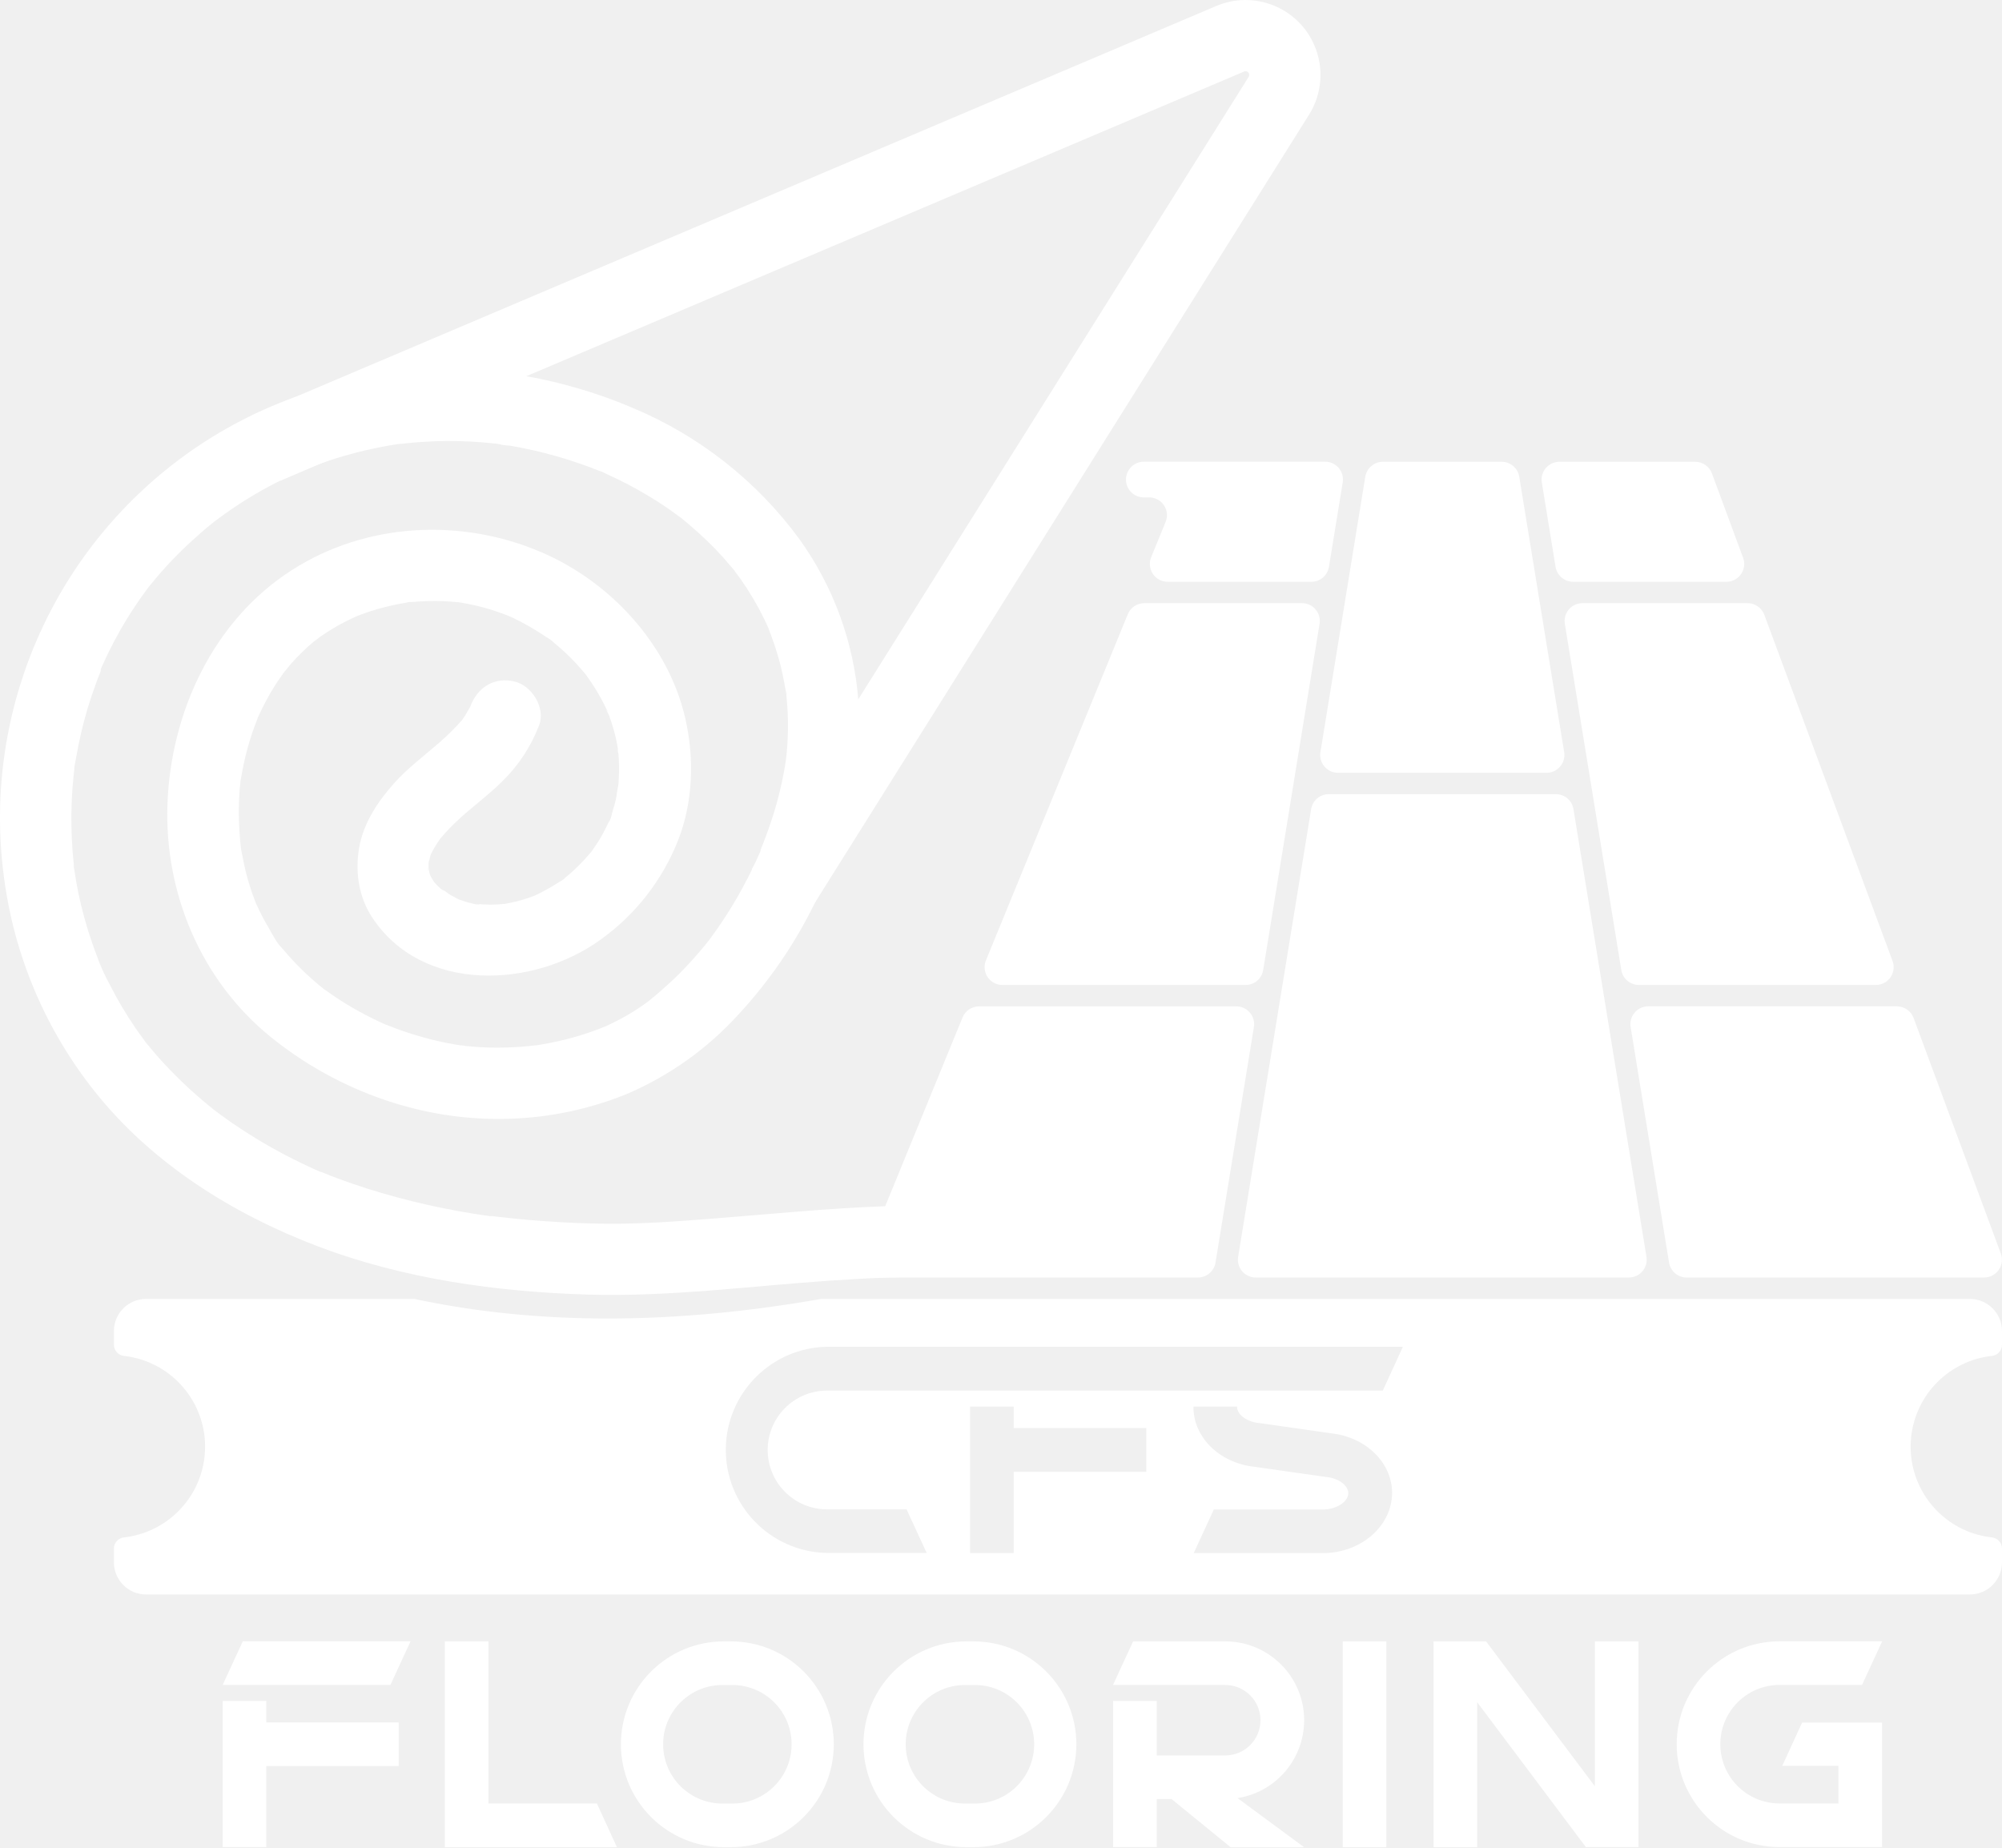
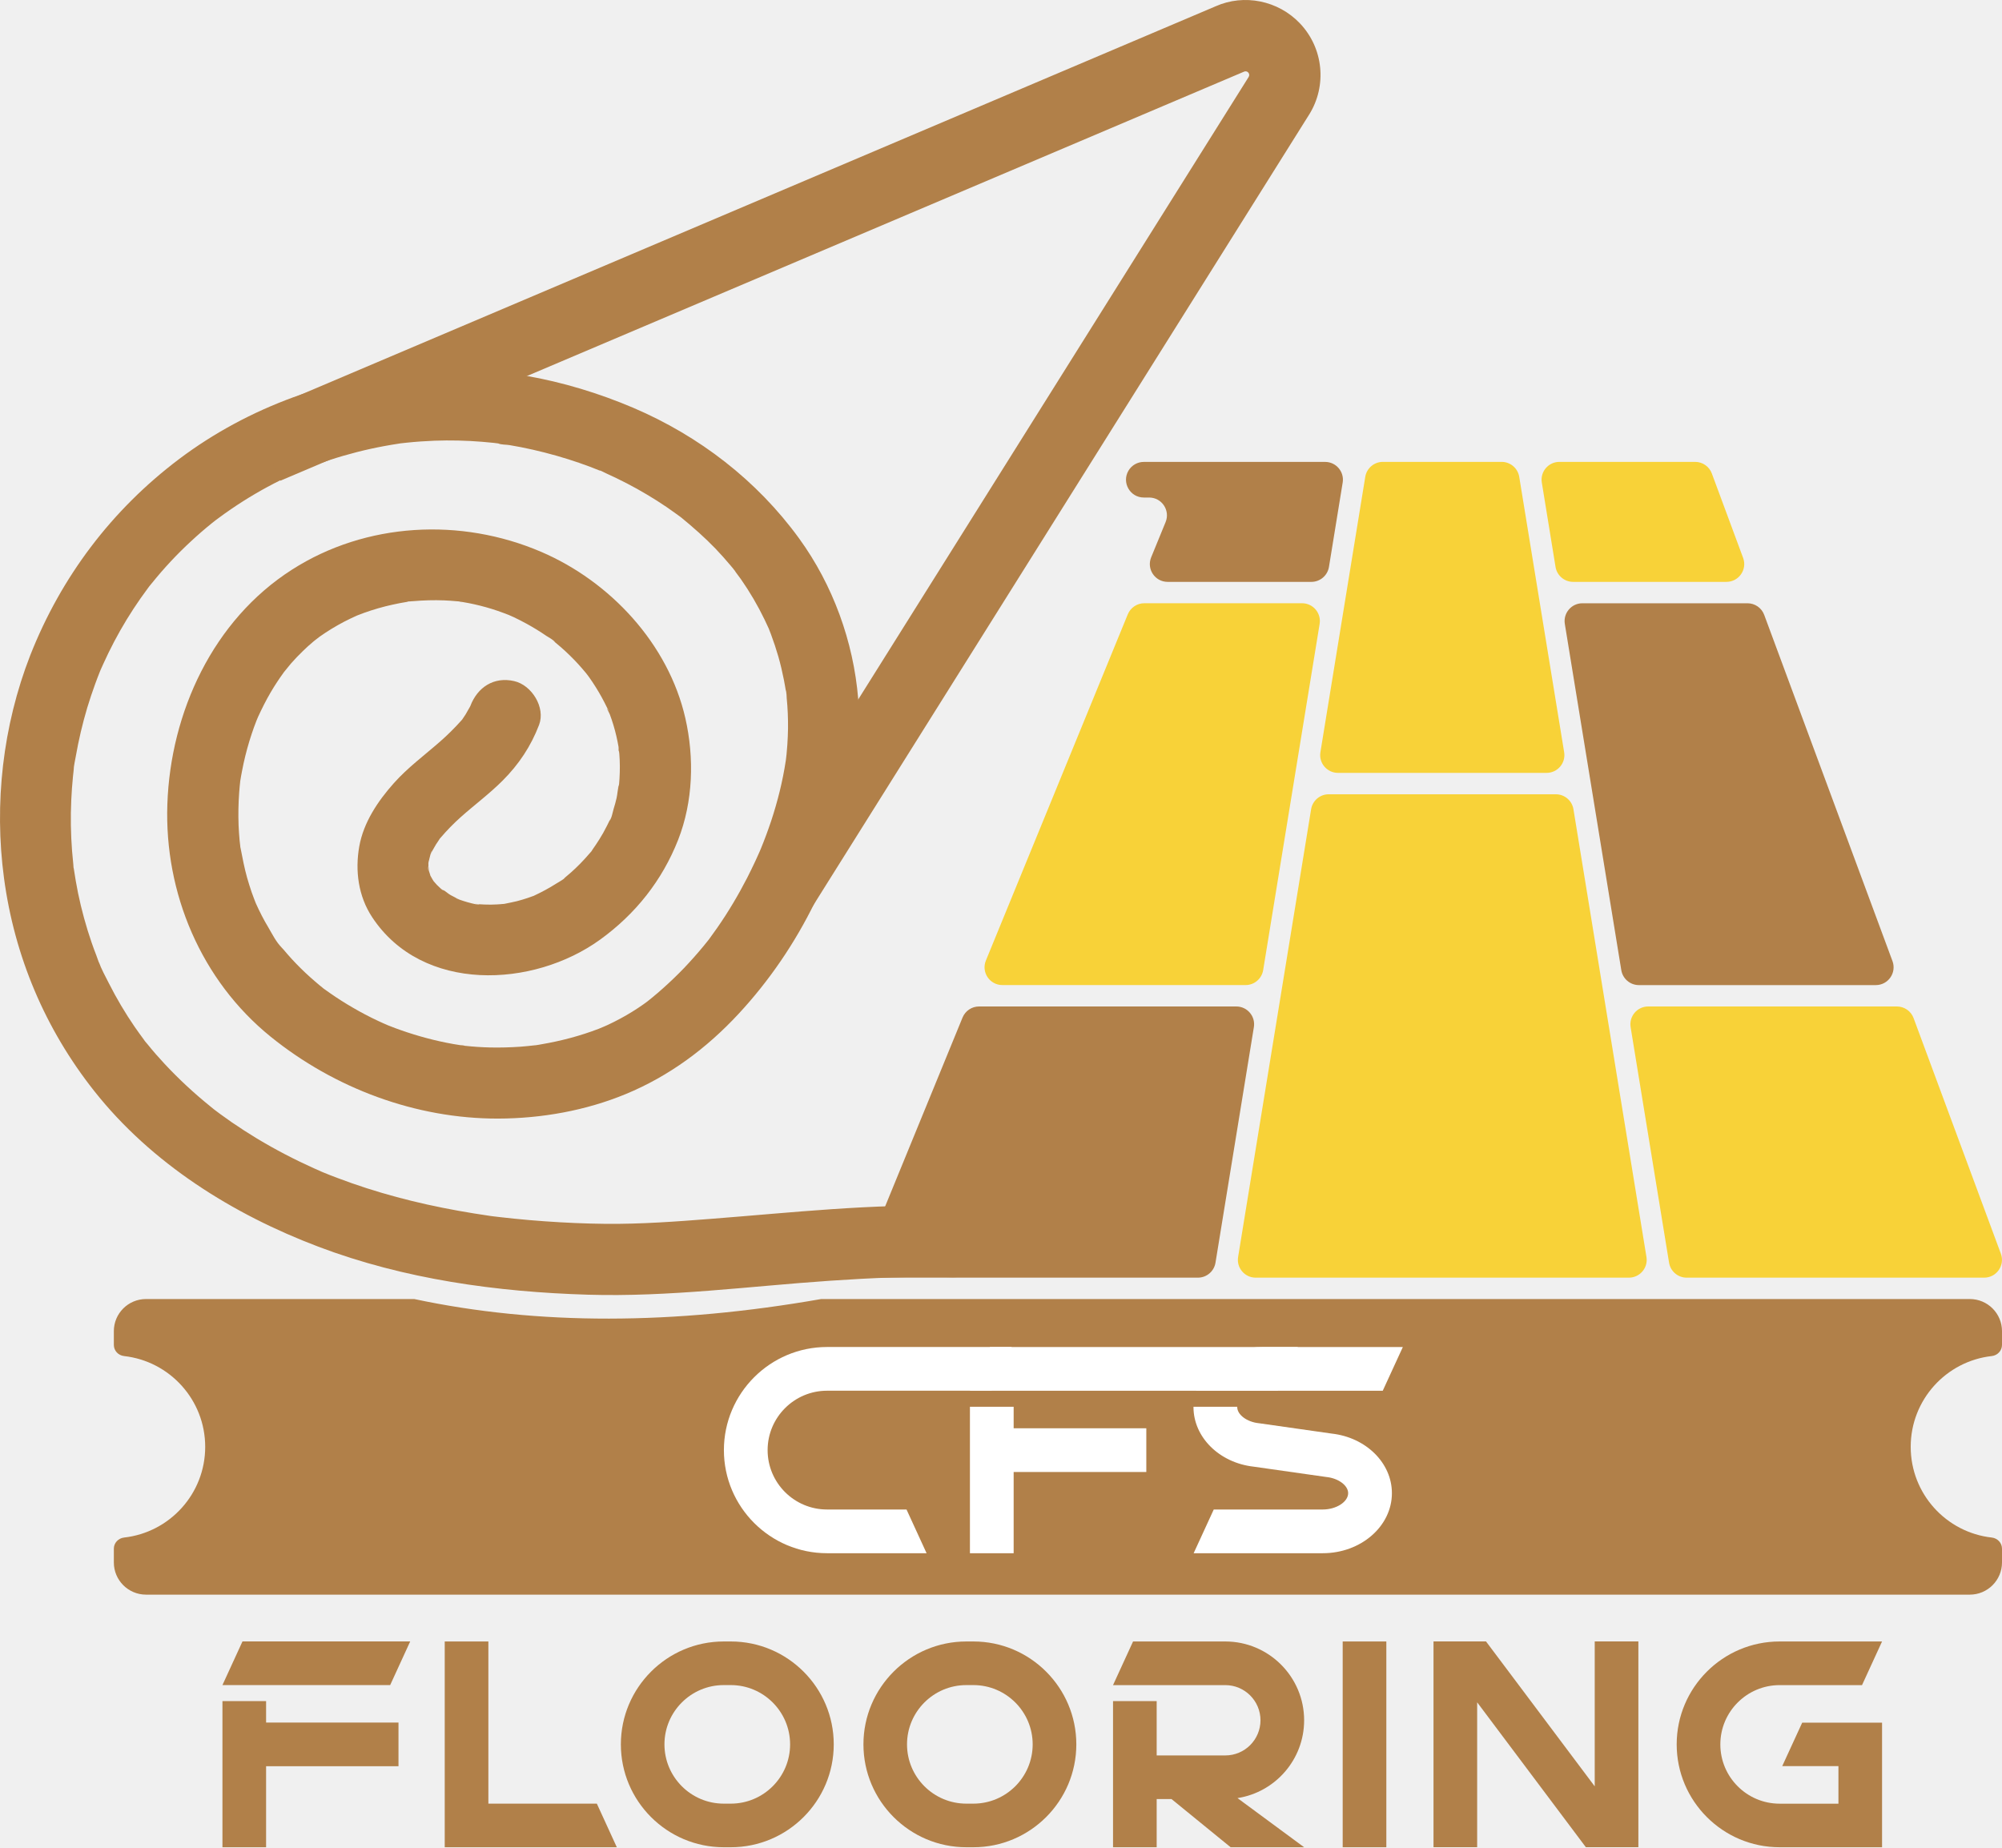
- <svg xmlns="http://www.w3.org/2000/svg" id="Capa_2" data-name="Capa 2" viewBox="0 0 596.72 550.67">
+ <svg xmlns="http://www.w3.org/2000/svg" id="Capa_2" data-name="Capa 2" viewBox="0 0 596.7 550.65">
  <defs>
    <style>
      .cls-1 {
+         fill: #b18049;
+       }
+ 
+       .cls-1, .cls-2, .cls-3 {
+         stroke-width: 0px;
+       }
+ 
+       .cls-2 {
+         fill: #f8d238;
+       }
+ 
+       .cls-3 {
        fill: #fff;
-         stroke-width: 0px;
      }
    </style>
  </defs>
  <g id="Capa_1-2" data-name="Capa 1">
-     <path class="cls-1" d="M30.06,199.82c.01-.05.03-.1.05-.15h0c-.02.06-.03.11-.05.15Z" />
-     <path class="cls-1" d="M132.37,265.53c-.3-.19-.61-.36-.94-.5.71.27.94.43.94.5Z" />
-     <path class="cls-1" d="M284.05,359.48c-6.74-.2-13.47-.14-20.21.1-17.29.61-34.56,2.38-51.79,3.72-10.45.82-20.94,1.59-31.41,1.5-6.08-.06-12.16-.33-18.22-.76-3.05-.21-6.12-.48-9.17-.78-1.38-.14-2.75-.29-4.13-.45l-2.3-.28h-.66c-.06,0-.11,0-.17,0-12.46-1.72-24.76-4.48-36.76-8.27-2.92-.94-5.81-1.94-8.66-3-1.44-.53-2.86-1.1-4.28-1.68l-.39-.16s-.08-.02-.11-.05h-.06s-.03,0-.05,0h-.09l-1.8-.79c-5.89-2.65-11.62-5.65-17.15-9-2.53-1.53-5.02-3.14-7.47-4.82-1.15-.8-2.3-1.62-3.45-2.47-.54-.39-1.08-.78-1.61-1.2h0l-.08-.06c-.06,0-.14-.09-.2-.15l-.09-.08c-.39-.31-.95-.75-1-.81-4.79-3.87-9.3-8.08-13.51-12.58-1.76-1.87-3.45-3.82-5.07-5.82-.22-.29-.47-.57-.72-.86h0l-.06-.08h0c-.06-.11-.19-.27-.35-.5-.89-1.23-1.8-2.45-2.66-3.7-2.84-4.16-5.41-8.5-7.68-13-1.16-2.11-2.18-4.28-3.07-6.52.14.44.23.68.24.76-.09-.23-.77-2.15-.93-2.62-.5-1.27-.97-2.55-1.41-3.84-1.7-4.88-3.09-9.87-4.15-14.93-.5-2.42-.89-4.85-1.27-7.3-.02-.14-.05-.27-.09-.4v-.81c-.15-1.36-.27-2.71-.38-4.07-.38-5.05-.46-10.11-.24-15.17.11-2.36.27-4.71.52-7,.07-.74.16-1.46.24-2.21,0-.28.05-.47.05-.59,0,.2-.08.54-.11.8.09-1.32.43-2.71.65-4,.85-4.9,1.99-9.74,3.41-14.51.73-2.39,1.53-4.75,2.38-7.09.42-1.18.87-2.34,1.33-3.49l.13-.35h0s0-.06,0-.09l.05-.09v-.09s0-.05,0-.08v-.15s.01-.06,0-.09c0-.03,0-.06,0-.09l.55-1.21c2.06-4.59,4.4-9.05,7-13.35,1.32-2.16,2.71-4.29,4.16-6.36.74-1,1.5-2.07,2.24-3.1l.1-.14c.08-.12.17-.22.25-.33.27-.35.56-.68.83-1,3.66-4.51,7.66-8.73,11.95-12.64,2-1.83,4-3.6,6.11-5.29.27-.23.56-.44.83-.65.05-.05.11-.09.17-.13.03-.02.07-.04.09-.07h0l.08-.06.76-.56c1.25-.94,2.52-1.83,3.81-2.72,4.68-3.21,9.58-6.08,14.66-8.6.12-.07.25-.14.38-.2,1.13-.57,2.3-1.12,3.45-1.65.75-.34,1.51-.69,2.26-1h.06c2-.82,4-1.6,6.1-2.31.83-.3,1.66-.59,2.5-.86,5.39-1.77,10.9-3.17,16.48-4.19,1.39-.26,2.8-.48,4.19-.7.11,0,.21,0,.32,0h.25l1.65-.18c2.77-.29,5.53-.48,8.31-.59,4.71-.16,9.42-.06,14.12.32,1.15.09,2.3.2,3.45.32.45,0,.92.1,1.38.16h0c1.1.3,2.22.47,3.36.5l3.43.62c4.79.95,9.52,2.16,14.18,3.63,2.11.67,4.2,1.39,6.27,2.16l2.92,1.15.28.11-.25-.11c.45.1.88.28,1.27.51h0l.62.3c4.22,1.89,8.32,4.03,12.29,6.4,2,1.18,3.92,2.4,5.82,3.7.94.65,1.88,1.3,2.8,2,.47.33.92.68,1.39,1l.18.14s.07.07.11.09c3.52,2.86,6.88,5.92,10.06,9.16,1.56,1.63,3.07,3.33,4.52,5.06l.86,1h0c.05.11.12.2.2.28l-.15-.22c.22.25.43.52.62.8-.05-.05-.17-.18-.29-.33.59.83,1.74,2.35,1.83,2.47,2.66,3.81,5.02,7.82,7.05,12l1.17,2.55v.09c.23.61.49,1.23.71,1.85.82,2.17,1.55,4.37,2.2,6.62.65,2.28,1.19,4.58,1.64,6.91.25,1.17.43,2.37.64,3.56.04.25.09.5.15.74,0,.42,0,.82.06,1.15.3,3.01.43,6.04.39,9.06,0,1.61-.09,3.22-.19,4.82-.08,1-.15,1.92-.24,2.89-.05.28-.19,1.43-.22,1.79v.1h0c-.94,6.09-2.4,12.09-4.35,17.94-.94,2.82-1.97,5.6-3.1,8.35l-.05.1s0,.04,0,.06v.19c-.03.05-.05.1-.06.16,0,.02,0,.04,0,.06-.13.3-.28.64-.34.79l-1,2.2c-.79,1.68-1.59,3.35-2.43,5-2.65,5.17-5.63,10.15-8.94,14.92-.81,1.17-1.63,2.3-2.46,3.43l-.09.11s-.05.08-.08.11l-.1.13c-.46.56-.9,1.14-1.36,1.68-1.83,2.22-3.75,4.38-5.75,6.48-2,2.1-4.09,4.1-6.26,6-1.07,1-2.19,1.92-3.31,2.84-.48.41-1,.8-1.49,1.21l-.08.06h0l-1,.72c-2.2,1.55-4.48,2.97-6.85,4.24-1.25.68-2.54,1.31-3.82,1.92-.34.15-.68.31-1,.45h0s-.05,0-.08,0c-.02.03-.05.05-.09.05l.08-.05c-.37.14-1.29.55-1.47.62-5.61,2.15-11.43,3.72-17.36,4.7-.53.09-1.06.21-1.6.27h-.28c-1.42.15-2.82.31-4.26.42-3,.21-6.1.3-9.16.23-2.49-.06-5-.23-7.48-.5-.32,0-.67-.11-1-.15.78.07,1.73,0-.29,0h0c-1.39-.21-2.78-.46-4.15-.73-5.21-1.05-10.34-2.51-15.32-4.37-.6-.22-1.22-.47-1.82-.71l-.47-.18h0c-.06-.02-.12-.05-.18-.08l-.12-.05h-.09l-.24-.09-.18-.09h0l-.48-.21-1.42-.65c-2.6-1.23-5.16-2.56-7.64-4-2.25-1.3-4.46-2.71-6.59-4.19l-1.75-1.24s-.04,0-.06,0l-.12-.09c-.06-.03-.11-.07-.15-.12-.87-.66-1.7-1.39-2.51-2.08-1.95-1.67-3.83-3.44-5.61-5.28-.89-.92-1.76-1.86-2.59-2.81-.42-.48-.83-1-1.24-1.45-.36-.41-.74-.8-1.15-1.17l.7.62c-1.63-1.48-2.92-4.12-4-6-1.4-2.34-2.66-4.77-3.76-7.26-.02-.03-.04-.06-.05-.1h0c-.11-.29-.35-.86-.44-1.12-.27-.69-.53-1.39-.77-2.08-.48-1.41-.92-2.83-1.33-4.25-.8-2.87-1.36-5.78-1.92-8.69,0-.14,0-.26-.07-.35,0-.03,0-.06,0-.09,0-.09,0-.18,0-.27-.06-.61-.13-1.2-.19-1.79-.14-1.48-.23-3-.3-4.44-.16-3.3-.14-6.61.08-9.91,0-.59.1-1.2.15-1.79,0-.19.1-1,.15-1.43v-.2c.16-1,.35-2,.55-3,.56-3,1.27-5.96,2.15-8.88.42-1.37.87-2.74,1.36-4.1.25-.68.49-1.34.77-2,0-.14.13-.33.22-.55h0s0-.08,0-.12l.05-.09h0s.03-.09.06-.12h0v-.06h0c.04-.08.08-.16.11-.25,1.11-2.43,2.31-4.8,3.65-7.12,1.24-2.12,2.6-4.18,4.05-6.16h0c.21-.23,1.66-2.07,2-2.45,1.13-1.29,2.31-2.54,3.55-3.72,1.02-1,2.07-1.95,3.16-2.86l.52-.41h.05c.28-.2,1.08-.83,1.27-1,2.3-1.63,4.71-3.1,7.21-4.41,1.25-.65,2.52-1.26,3.81-1.85h0s.1-.05.15-.06c.67-.24,1.33-.52,2-.76,2.79-1,5.65-1.83,8.55-2.46,1.39-.32,2.79-.58,4.18-.8l.39-.06h-.26c.34-.12.7-.17,1.06-.14h.59c3.1-.28,6.22-.37,9.34-.25,1.28.06,2.58.14,3.87.28h.39l1.1.18c2.39.4,4.76.92,7.09,1.57,2.33.65,4.6,1.46,6.85,2.33h0c.47.19.95.41,1.42.63,1.3.62,2.59,1.27,3.86,2,2,1.1,3.94,2.29,5.82,3.58.96.51,1.84,1.14,2.63,1.89-.35-.26-.68-.53-1-.79l1.11.91c.56.45,1.1.91,1.64,1.39,1.79,1.57,3.49,3.24,5.1,5,.8.88,1.57,1.77,2.33,2.68.24.31.49.66.75,1l-.12-.1c.12.14.22.26.29.36,1.36,1.93,2.61,3.93,3.75,6,.57,1,1.1,2.08,1.61,3.15.08.18.56.92.67,1.13-.13-.15-.24-.31-.35-.47-.94-1.34.35.9.52,1.35.78,2.11,1.43,4.26,1.95,6.45.25,1.11.46,2.21.66,3.33,0,1.75.08,1.47.08.85,0,.4.1.8.13,1.16.19,2.46.21,4.92.05,7.38,0,.5-.06,1-.11,1.51-.02.15-.04.29-.07.44,0-.08.06-.15.09-.25l-.09.28s0,.05,0,.07h0c-.11.28-.2.57-.27.86.08-.19.15-.39.21-.59-.29,1.13-.35,2.42-.6,3.52s-.55,2.19-.9,3.27-.55,2.78-1.23,3.53c.16-.39.33-.77.48-1.15-.2.46-.39.91-.61,1.37s-.43.9-.66,1.34c-.6,1.25-1.26,2.47-1.98,3.66-.65,1.07-1.39,2.09-2.08,3.13l-.22.35h0c-.3.37-.63.7-.92,1.05-1.63,1.9-3.39,3.69-5.26,5.35-.56.5-1.15,1-1.72,1.46-.14.11-.26.24-.36.38h0c-.74.54-1.66,1-2.31,1.45-2.15,1.35-4.38,2.56-6.68,3.63h-.06l-1.76.62c-1,.35-2.11.67-3.19.95s-2.4.52-3.61.77h-.11c-.74.06-1.47.14-2.21.17-1.24.07-2.49.07-3.73,0l-1.5-.08-.71-.07h-.44c.23,0,.6.08,1.11.14-.32.41-6.64-1.43-7.08-1.95.4.17.77.34,1.17.5-.44-.19-.88-.4-1.32-.62s-.88-.45-1.3-.68c-.6-.33-1.28-.92-2-1.39,0,.09-.39,0-.89-.45h-.05c-.42-.38-.82-.76-1.21-1.15s-.62-.74-.95-1.07v-.05l-.34-.53c-.22-.36-.4-.75-.62-1.1s-.31-.95-.43-1.41c-.18-.69.09-2.05-.18-.65-.03.21-.07.42-.14.62,0-.13.17-1.3.18-1.58s0-.4,0-.7.19-.88.3-1.31c.14-.81.4-1.59.77-2.32-.14.34-.27.68-.41,1,.17-.38.35-.76.54-1.12.34-.62.68-1.22,1.05-1.81s.63-.94.93-1.41c.07-.1.14-.22.2-.33h0l.19-.22c1.86-2.19,3.87-4.25,6-6.17,4.13-3.69,8.59-7,12.5-10.9,4.78-4.69,8.49-10.36,10.87-16.61,2-5.2-2.19-11.88-7.42-13.06-6.06-1.39-11,1.84-13.06,7.41l-.08.18c0,.07-.09.16-.15.25-.42.68-.77,1.41-1.19,2.09-.29.45-.61.89-.9,1.33l-.1.17-.21.24c-2,2.25-4.14,4.38-6.41,6.36-4.63,4.07-9.63,7.74-13.76,12.38-4.76,5.34-9,11.7-10.31,18.87s-.29,14.83,3.84,21.08c14.92,22.66,48,21.15,68,6.66,10.44-7.45,18.49-17.77,23.19-29.71,4.47-11.4,4.85-24.4,2.14-36.26-5.05-22.15-22.38-40.79-43-49.61-23.85-10.22-52.09-8.83-74.2,5.32-23.54,15-36.22,42.52-37.16,69.94-.9,26.51,10.09,52.53,30.79,69.29,19,15.38,43.25,24.48,67.8,24.42,13.04.04,25.96-2.45,38.06-7.32,12.82-5.43,24.3-13.6,33.64-23.92,9.16-9.91,16.82-21.11,22.72-33.24,6.66-13.56,10.95-28.16,12.68-43.17.64-5.79.72-11.63.22-17.43-1.41-17.25-7.5-33.79-17.61-47.84-12.64-17.21-29.72-30.67-49.41-38.94-10.24-4.39-20.96-7.59-31.93-9.54-10.35-1.86-20.89-2.43-31.38-1.72-12.98.91-25.78,3.63-38,8.1h0c-12.22,4.45-23.72,10.68-34.12,18.48C14.65,166.06-5.3,213.81,1.22,261.78c3.06,23.17,12.34,45.08,26.86,63.39,17.07,21.61,41.32,36.77,66.83,46.43s53.2,13.5,80.38,14.32c24.12.72,48.22-2.54,72.24-4.17,5.74-.39,11.5-.72,17.26-.92,6.41-.23,12.83-.3,19.26-.11,5.54.18,10.87-5,10.61-10.61-.11-5.82-4.79-10.51-10.61-10.63ZM127.81,256.48c0,.24-.05.47-.09.7-.01-.24.02-.49.09-.72v.02ZM184.43,223.03c.03.22.05.43.05.65-.04-.25-.06-.51-.06-.77,0,.03.01.06.01.1v.02ZM137.77,179.53l-1-.14c.34,0,.67.04,1,.12v.02ZM234.45,207.04c0-.11-.14-1-.2-1.3.14.41.2.85.2,1.28v.02Z" />
-     <path class="cls-1" d="M390.17,34.2l-147.26,234.87-.8,1.27-18-11.29,31.71-50.58L372.19,22.9c.26-.42.2-.97-.14-1.33-.32-.34-.82-.43-1.24-.24l-213.94,90.82-61,25.91-12.28,5.24-8.3-19.55,12.2-5.18h0L362.37,1.85c11.32-4.9,24.46.29,29.37,11.61,2.93,6.75,2.34,14.51-1.57,20.74Z" />
-     <path class="cls-1" d="M373.74,306.16l-11.44,70.22c-.42,2.57-2.64,4.45-5.24,4.45h-94c-2.93,0-5.31-2.37-5.32-5.3,0-.69.13-1.38.4-2.02l28.76-70.21c.82-1.99,2.76-3.3,4.92-3.3h76.68c2.93,0,5.31,2.38,5.31,5.31,0,.28-.02.57-.07.85Z" />
-     <path class="cls-1" d="M341.07,179.8h47c2.93,0,5.3,2.36,5.31,5.29,0,.29-.02.58-.07.87l-16.8,103.21c-.42,2.57-2.64,4.45-5.24,4.45h-72.49c-2.93,0-5.31-2.38-5.31-5.31,0-.69.13-1.37.4-2.01l42.29-103.21c.82-1.99,2.76-3.29,4.91-3.29Z" />
-     <path class="cls-1" d="M460.98,230.37h-62.17c-2.93,0-5.3-2.36-5.31-5.29,0-.29.02-.58.07-.87l13.37-82.1c.43-2.56,2.64-4.45,5.24-4.45h35.41c2.6,0,4.82,1.88,5.24,4.45l13.39,82.1c.47,2.89-1.5,5.62-4.39,6.09-.28.05-.56.07-.85.07Z" />
-     <path class="cls-1" d="M485.51,380.83h-111.23c-2.93,0-5.3-2.36-5.31-5.29,0-.29.02-.58.07-.87l21.76-133.47c.42-2.57,2.64-4.46,5.24-4.46h67.71c2.6,0,4.82,1.89,5.24,4.46l21.76,133.47c.47,2.89-1.5,5.62-4.39,6.09-.28.05-.56.07-.85.07Z" />
-     <path class="cls-1" d="M514.58,173.43h-45.69c-2.6,0-4.82-1.89-5.24-4.46l-4.09-25.15c-.47-2.89,1.5-5.62,4.39-6.09.28-.05.56-.07.85-.07h40.46c2.23,0,4.22,1.37,5,3.46l9.3,25.18c1.01,2.76-.41,5.8-3.17,6.81-.58.21-1.19.32-1.81.32Z" />
-     <path class="cls-1" d="M559.1,293.62h-70.61c-2.6,0-4.82-1.88-5.24-4.45l-16.83-103.21c-.47-2.89,1.5-5.62,4.39-6.09.28-.05.56-.07.85-.07h49.21c2.23,0,4.22,1.37,5,3.46l38.23,103.21c1.02,2.75-.39,5.8-3.14,6.82-.6.22-1.22.33-1.86.33Z" />
-     <path class="cls-1" d="M591.37,380.83h-88.65c-2.6,0-4.82-1.88-5.24-4.45l-11.45-70.22c-.47-2.89,1.49-5.62,4.38-6.1.28-.05.57-.07.86-.07h74.1c2.23,0,4.22,1.38,5,3.47l26,70.22c1.02,2.75-.39,5.8-3.14,6.82-.6.22-1.22.33-1.86.33Z" />
-     <path class="cls-1" d="M400.21,143.82l-4.1,25.15c-.41,2.57-2.63,4.46-5.24,4.46h-42.83c-2.94,0-5.32-2.39-5.31-5.33,0-.69.13-1.37.39-2l4.3-10.5c1.12-2.71-.17-5.8-2.88-6.92-.64-.27-1.33-.4-2.03-.4h-1.58c-2.93,0-5.32-2.37-5.32-5.3,0-.95.25-1.88.73-2.7h0c.95-1.64,2.7-2.65,4.59-2.65h54c2.93-.02,5.33,2.33,5.35,5.27,0,.31-.02.62-.07.92Z" />
-     <path class="cls-1" d="M593.67,404.2c1.72-.16,3.03-1.6,3.05-3.32v-4.09c0-5.3-4.3-9.59-9.6-9.58H244.78c-43.84,7.69-84.37,7.88-121.3,0H43.55c-5.3,0-9.59,4.28-9.6,9.58h0v4.09c.02,1.71,1.3,3.13,3,3.32,14.94,1.68,25.69,15.15,24.01,30.09-1.42,12.63-11.38,22.59-24.01,24.01-1.7.19-2.99,1.62-3,3.33v4.09c0,5.3,4.3,9.6,9.6,9.6h543.57c5.3,0,9.6-4.3,9.6-9.6v-4.09c-.02-1.73-1.33-3.16-3.05-3.33-14.94-1.68-25.69-15.15-24.01-30.09,1.42-12.63,11.38-22.59,24.01-24.01ZM341.67,438.76h-39.53v24.22h-13v-43.68h13v6.4h39.53v13.06ZM394.29,462.98h-38.49l6-13h32.51c4,0,7.56-2.28,7.56-4.87,0-2.28-2.88-4.44-6.42-4.81h-.16l-21.57-3.08c-10.24-1.14-18-8.76-18-17.75v-.17h13v.09c0,2.27,2.88,4.43,6.42,4.81h.18l21.61,3.1c10.24,1.14,18,8.76,18,17.76-.05,9.89-9.29,17.92-20.64,17.92ZM412.16,414.54h-165.64c-9.78,0-17.7,7.92-17.7,17.7s7.92,17.7,17.7,17.7h23.69l6,13h-29.69c-16.97-.31-30.49-14.32-30.18-31.29.3-16.54,13.64-29.88,30.18-30.18h171.63l-5.99,13.07Z" />
-     <path class="cls-1" d="M79.37,513.45v-6.39h-13v43.56h13v-24.16h39.46v-13h-39.46ZM72.37,489.28l-6,13h50l6-13h-50Z" />
-     <path class="cls-1" d="M177.91,537.62h-32.33v-48.32h-13v61.34h51.3l-5.97-13.02Z" />
-     <path class="cls-1" d="M217.85,489.3h-2.11c-16.94,0-30.67,13.73-30.67,30.67s13.73,30.67,30.67,30.67h2.11c16.94,0,30.67-13.73,30.67-30.67s-13.73-30.67-30.67-30.67h0ZM217.85,537.64h-2.11c-9.76.23-17.85-7.49-18.08-17.25-.23-9.76,7.49-17.85,17.25-18.08.28,0,.56,0,.84,0h2.11c9.76-.23,17.85,7.49,18.08,17.25.23,9.76-7.49,17.85-17.25,18.08-.28,0-.56,0-.84,0Z" />
-     <path class="cls-1" d="M290.15,489.3h-2.11c-16.94,0-30.67,13.73-30.67,30.67s13.73,30.67,30.67,30.67h2.11c16.94,0,30.67-13.73,30.67-30.67s-13.73-30.67-30.67-30.67ZM290.15,537.64h-2.11c-9.76.23-17.85-7.49-18.08-17.25-.23-9.76,7.49-17.85,17.25-18.08.28,0,.56,0,.84,0h2.11c9.76-.23,17.85,7.49,18.08,17.25.23,9.76-7.49,17.85-17.25,18.08-.28,0-.56,0-.84,0Z" />
-     <path class="cls-1" d="M388.72,512.77c-.02-12.96-10.53-23.46-23.49-23.47h-27.49l-6,13h33.46c5.8,0,10.5,4.7,10.5,10.5s-4.7,10.5-10.5,10.5h-20.43v-16.24h-13v43.56h13v-14.32h4.43l17.61,14.37h21.91l-19.86-14.65c11.44-1.8,19.87-11.67,19.86-23.25Z" />
-     <path class="cls-1" d="M400.21,489.3v61.34h13v-61.34h-13Z" />
-     <path class="cls-1" d="M475.37,489.3v43.19l-32.43-43.19h-15.65v61.34h13v-43.21l32.4,43.19h15.68v-61.32h-13Z" />
-     <path class="cls-1" d="M531.22,526.41h16.75v11.21h-17.54c-9.76,0-17.67-7.91-17.67-17.67s7.91-17.67,17.67-17.67h24.57l6-13h-30.57c-16.94,0-30.67,13.73-30.67,30.67s13.73,30.67,30.67,30.67h30.54v-37.13h-23.82l-5.93,12.92Z" />
+     <g>
+       <g>
+         <path class="cls-1" d="M30.04,199.85s.03-.09.05-.15h.02c-.03.06-.05.11-.06.15Z" />
+         <path class="cls-1" d="M132.38,265.56c-.32-.2-.63-.39-.94-.5.68.23.94.42.94.5Z" />
+         <path class="cls-1" d="M284.02,359.5c-24.05-.73-48.07,1.97-72,3.82-10.45.82-20.94,1.59-31.41,1.5-6.08-.06-12.15-.33-18.21-.76-3.05-.21-6.12-.48-9.18-.79-1.38-.14-2.75-.29-4.13-.45-.77-.09-1.53-.18-2.3-.27-.06,0-.12-.02-.17-.02-.01,0-.03-.02-.05-.02,0,.02-.02.02-.08,0-.17-.02-.29-.03-.38-.05-.05-.02-.11-.02-.17-.03-12.46-1.8-24.78-4.4-36.76-8.27-2.92-.94-5.8-1.95-8.66-3.04-1.44-.53-2.86-1.1-4.28-1.68-.09-.03-.24-.09-.39-.17-.03,0-.08-.02-.11-.05h-.03s-.02-.02-.03-.02c-.02-.02-.03-.02-.05-.02-.03-.02-.06-.03-.09-.05t-.03-.02c-.6-.26-1.19-.53-1.8-.79-5.9-2.65-11.62-5.62-17.16-8.96-2.52-1.53-5.02-3.14-7.47-4.82-1.15-.8-2.3-1.62-3.45-2.46-.54-.39-1.09-.79-1.62-1.21t-.03-.02s0-.02-.02-.02l-.02-.02s-.05-.03-.08-.06c-.06-.05-.14-.09-.2-.15-.03-.03-.06-.06-.09-.08-.39-.32-.95-.76-1.01-.82-4.78-3.87-9.31-8.07-13.51-12.58-1.75-1.87-3.45-3.82-5.06-5.82-.23-.29-.47-.57-.73-.86,0,0,0-.02-.02-.03s-.03-.05-.06-.08l-.02-.02c-.06-.11-.18-.27-.35-.5-.89-1.22-1.8-2.45-2.66-3.7-2.84-4.14-5.41-8.48-7.68-12.97-1.06-2.1-2.28-4.28-3.07-6.52.14.44.23.68.24.76-.09-.23-.77-2.15-.94-2.62-.5-1.27-.97-2.55-1.41-3.84-1.65-4.79-2.99-9.7-4.02-14.66-.5-2.42-.89-4.85-1.27-7.3-.02-.15-.06-.29-.09-.39-.02-.29-.02-.59-.05-.82-.15-1.36-.27-2.71-.38-4.07-.39-5.05-.47-10.13-.24-15.18.11-2.36.27-4.7.51-7.04.08-.74.17-1.47.24-2.21.06-.5.08-.73.08-.76-.02.11-.1.72-.14,1.09.08-1.36.43-2.8.66-4.13.86-4.9,2-9.75,3.42-14.51.73-2.39,1.51-4.75,2.37-7.09.42-1.18.88-2.34,1.33-3.49.02-.03.06-.17.14-.35v-.02s.02-.03.03-.05c0-.03.02-.06.03-.09s.03-.06.05-.09c.02-.05.05-.11.06-.17.02-.02.02-.03.03-.06.03-.03.03-.06.05-.09.03-.05.05-.11.08-.17-.01.03-.03.05-.05.08.06-.15.12-.29.14-.35-.02.05-.05.14-.09.26.23-.5.5-1.1.54-1.21,2.07-4.6,4.41-9.05,7.03-13.35,1.32-2.16,2.71-4.29,4.16-6.36.74-1.04,1.5-2.07,2.24-3.1.03-.05.06-.08.11-.14.08-.12.17-.23.24-.33.27-.35.56-.68.83-1.01,3.6-4.46,7.51-8.65,11.72-12.52,1.97-1.83,4.01-3.6,6.11-5.29.27-.23.56-.44.83-.65,0,0,.06-.06.17-.14.03-.02.06-.03.09-.06-.03,0-.06.03-.08.05.05-.03.08-.06.12-.09.24-.18.59-.44.76-.56,1.25-.94,2.52-1.83,3.81-2.72,4.67-3.2,9.58-6.08,14.66-8.6.12-.08.26-.14.38-.2,1.13-.57,2.3-1.12,3.45-1.65.76-.35,1.51-.7,2.27-1.01.02-.02.05-.02.06-.03,2.01-.82,4.04-1.6,6.09-2.31.83-.3,1.66-.59,2.51-.86,5.4-1.77,10.9-3.17,16.48-4.19,1.39-.26,2.8-.48,4.19-.7.14-.02.26-.05.35-.06.08,0,.17-.02.26-.03.54-.06,1.09-.12,1.65-.18,2.77-.29,5.53-.48,8.31-.59,4.7-.17,9.42-.06,14.12.32,1.15.09,2.3.2,3.45.32.45.05.92.11,1.38.17h.02c.88.42,2.42.33,3.36.5,1.15.2,2.28.41,3.43.62,4.79.95,9.52,2.16,14.18,3.63,2.12.67,4.2,1.39,6.27,2.16.97.38,1.95.76,2.92,1.15.2.08.38.15.59.23-.17-.06-.35-.14-.56-.23.14-.05.77.26,1.27.51h-.03s.05.02.05.02c.3.14.54.27.62.3,4.22,1.9,8.33,4.02,12.29,6.39,1.98,1.18,3.92,2.4,5.82,3.7.94.65,1.87,1.3,2.8,1.98.47.33.92.68,1.39,1.01.06.05.12.09.18.14.03.03.06.06.11.09,3.51,2.89,6.91,5.88,10.07,9.16,1.56,1.63,3.07,3.33,4.52,5.06.29.35.56.68.86,1.03v.02s.08.15.2.29c-.08-.11-.12-.18-.15-.23.42.51.59.74.62.8-.05-.05-.17-.18-.29-.33.59.83,1.74,2.36,1.83,2.48,2.66,3.81,5.02,7.85,7.04,12.03.12.26.77,1.66,1.16,2.49.02.03.03.06.05.09.23.6.48,1.22.71,1.84.82,2.18,1.54,4.38,2.19,6.62.65,2.28,1.19,4.58,1.65,6.91.24,1.18.42,2.37.63,3.57.11.62.15.79.15.73,0-.11-.14-1.01-.2-1.3.14.35.18.83.2,1.3.03.42.03.83.06,1.16.3,3.01.42,6.03.39,9.05-.03,1.62-.09,3.22-.2,4.82-.08.97-.15,1.92-.24,2.89-.05.29-.18,1.44-.21,1.8,0,.05-.02.08-.02.09v.02c-.92,6.09-2.42,12.09-4.35,17.94-.94,2.81-1.97,5.59-3.1,8.34,0,0-.02.05-.05.11,0,.02-.02.05-.03.06v.02s0,.02-.02.03c0,.03-.02.05-.03.08-.02.02-.02.03-.03.06-.02.05-.05.11-.06.17,0,.02-.02.05-.03.06-.14.3-.29.63-.35.79-.33.74-.67,1.48-1,2.21-.79,1.68-1.59,3.34-2.43,4.99-2.65,5.15-5.62,10.16-8.93,14.92-.82,1.16-1.63,2.3-2.46,3.43-.03.03-.06.08-.09.11-.03.05-.05.08-.08.11-.03.05-.08.09-.11.14-.45.56-.89,1.13-1.36,1.68-1.83,2.22-3.75,4.38-5.74,6.48-2.01,2.09-4.1,4.1-6.26,6.03-1.07.97-2.19,1.92-3.31,2.84-.48.41-1,.8-1.5,1.21-.03.03-.06.05-.08.06s-.03.02-.05.03c-.33.24-.67.48-1,.73-2.19,1.54-4.49,2.96-6.85,4.23-1.25.68-2.54,1.32-3.82,1.92-.33.15-.68.32-1.03.45t-.03.02s-.05.03-.08.03c-.03.03-.06.05-.09.05.03-.02.06-.03.08-.05-.36.14-1.28.54-1.47.62-5.53,2.12-11.29,3.64-17.14,4.63-.53.09-1.06.21-1.6.27h-.05c-.09,0-.17.02-.23.02-1.42.15-2.83.32-4.26.42-3.04.21-6.11.3-9.16.23-2.49-.06-4.99-.23-7.48-.5-.32-.05-.67-.11-1.01-.15.79.08,1.74,0-.29-.03.03,0,.05.02.08.02-.03,0-.06-.02-.09-.02-1.39-.21-2.78-.45-4.16-.73-5.2-1.04-10.32-2.52-15.31-4.37-.6-.23-1.22-.47-1.83-.71-.03-.02-.23-.09-.47-.18l-.02-.02s-.11-.03-.18-.08c-.03-.02-.08-.03-.12-.05-.03-.02-.06-.03-.09-.05-.09-.03-.17-.06-.24-.09l-.18-.09s-.02.02-.02,0c-.24-.11-.45-.2-.48-.21-.47-.21-.95-.42-1.42-.65-2.6-1.22-5.15-2.55-7.63-4.01-2.25-1.3-4.46-2.71-6.59-4.19-.29-.21-1.15-.82-1.75-1.24-.02,0-.05-.02-.06-.03-.05-.05-.09-.08-.12-.09-.06-.05-.11-.08-.15-.12-.86-.67-1.69-1.39-2.51-2.09-1.95-1.66-3.82-3.43-5.61-5.28-.89-.92-1.75-1.86-2.58-2.81-.42-.48-.83-.97-1.24-1.45-.23-.29-.85-.88-1.15-1.16.12.11.35.3.7.62-1.63-1.48-2.92-4.13-4.02-5.99-1.41-2.34-2.65-4.76-3.76-7.26-.01-.03-.03-.06-.05-.11v-.02c-.11-.29-.35-.86-.44-1.12-.27-.7-.53-1.39-.77-2.09-.48-1.41-.92-2.83-1.33-4.25-.8-2.87-1.36-5.77-1.92-8.69-.03-.14-.05-.26-.08-.35,0-.03,0-.06-.02-.09,0-.08,0-.17-.02-.27-.06-.6-.14-1.19-.2-1.78-.14-1.48-.23-2.96-.3-4.44-.12-3.28-.06-6.56.18-9.81.05-.59.11-1.19.15-1.78.02-.2.11-.97.15-1.44v-.09s.02-.08.02-.11c.15-1.01.35-2.01.54-3.02.56-2.99,1.3-5.94,2.18-8.86.42-1.38.88-2.74,1.36-4.1.26-.68.5-1.35.77-2.03.05-.14.14-.33.23-.54-.01.02-.03.03-.03.05.02-.05.03-.09.06-.14.02-.03.03-.06.05-.09-.02-.02,0-.02,0-.02.02-.05.03-.09.06-.12v-.02s.02-.03.03-.06v-.02c.05-.09.08-.17.11-.24,1.12-2.43,2.31-4.81,3.66-7.12,1.24-2.13,2.6-4.17,4.05-6.17,0-.02,0-.03.03-.05-.02,0,0,.02,0,.02.21-.23,1.66-2.07,2-2.45,1.13-1.28,2.31-2.54,3.55-3.72,1.01-1,2.07-1.95,3.16-2.86.17-.14.35-.29.51-.41.02,0,.02-.02.03-.03.02-.03.05-.05.06-.05-.03.02-.05.05-.05.05.23-.17,1.12-.86,1.31-1.01,2.3-1.63,4.72-3.1,7.21-4.41,1.25-.65,2.52-1.25,3.81-1.84.02,0,.03-.02.05-.02.05-.02.09-.05.15-.06.67-.24,1.33-.51,2-.76,2.8-1,5.65-1.83,8.56-2.46,1.39-.32,2.78-.57,4.17-.8.14-.02.27-.05.39-.06-.08,0-.17.02-.26.03.17-.11.63-.14,1.06-.14.02-.02.03-.02.05-.02.23-.02.45-.02.59-.03,3.1-.27,6.23-.36,9.34-.24,1.28.06,2.58.14,3.87.27.02,0,.14,0,.32.02h.08c.38.06.74.12,1.1.18,2.39.39,4.76.92,7.09,1.57s4.6,1.45,6.85,2.33c.02,0,.03.02.03.02.47.2.95.41,1.42.63,1.3.62,2.58,1.27,3.85,1.97,2,1.1,3.95,2.3,5.82,3.58.79.54,2.06,1.13,2.63,1.89-.35-.26-.68-.53-1.01-.79.36.3.74.6,1.1.91.56.45,1.1.91,1.65,1.39,1.78,1.56,3.48,3.22,5.09,4.97.8.88,1.57,1.77,2.33,2.68.29.36.57.77.88,1.1-.14-.15-.26-.27-.36-.38.17.18.32.36.41.5,1.36,1.92,2.62,3.92,3.75,5.97.57,1.03,1.1,2.07,1.62,3.14.08.18.56.92.67,1.13-.06-.06-.17-.21-.35-.47-.94-1.35.35.89.51,1.35.79,2.12,1.44,4.26,1.95,6.45.26,1.1.47,2.21.67,3.33-.05,1.75.08,1.47.08.85.05.41.11.8.14,1.16.2,2.46.2,4.93.05,7.38-.03.5-.06,1.01-.11,1.51-.02.14-.05.29-.08.44.03-.08.06-.15.09-.24l-.09.27s-.02.06-.02.09c-.02-.02,0-.05,0-.06-.5,1.45-.26.97-.06.27-.29,1.13-.35,2.42-.6,3.52-.26,1.1-.54,2.19-.89,3.27-.29.95-.56,2.78-1.24,3.54.17-.39.33-.77.48-1.15-.2.45-.39.91-.6,1.36-.21.45-.44.91-.67,1.35-.67,1.35-1.41,2.66-2.21,3.93-.65,1.07-1.39,2.09-2.09,3.13-.06.09-.14.23-.21.35-.02.02,0,.02,0,.02-.3.36-.63.7-.92,1.04-1.63,1.9-3.39,3.69-5.26,5.35-.56.5-1.15.97-1.72,1.47-.15.12-.27.26-.36.38,0,.02-.01.02-.01.02-.74.54-1.66,1.04-2.31,1.45-2.15,1.38-4.38,2.54-6.68,3.63-.02,0-.05.02-.06.02-.59.2-1.16.42-1.75.62-1.04.35-2.12.67-3.19.95-1.19.3-2.4.51-3.61.77-.05.02-.08.02-.11.03h-.02c-.74.06-1.47.14-2.21.17-1.24.08-2.49.08-3.73.03-.5-.02-1-.05-1.5-.08-.24-.03-.48-.05-.71-.08-1.19-.12-.97-.09.67.11-.32.41-6.64-1.44-7.07-1.95.39.17.77.33,1.16.5-.44-.2-.88-.41-1.32-.62s-.88-.45-1.3-.68c-.6-.33-1.29-.92-1.95-1.39,0,.09-.39-.02-.89-.45l-.05-.05s0-.02-.02-.02c-.42-.38-.82-.76-1.21-1.15-.32-.33-.62-.74-.95-1.07,0-.03-.02-.05-.03-.05-.11-.18-.23-.35-.33-.53-.23-.36-.41-.76-.62-1.1-.09-.45-.32-.95-.44-1.41-.18-.7.09-2.06-.18-.65-.08.41-.11.59-.14.62,0-.14.17-1.3.18-1.59,0-.12-.02-.39-.02-.7.09-.44.2-.88.3-1.32.12-.41.44-2.03.77-2.31-.14.33-.27.68-.41,1.03.17-.38.35-.76.54-1.12.33-.62.68-1.22,1.04-1.81.3-.48.63-.94.94-1.41.08-.12.15-.24.2-.33l.02-.02c.06-.06.12-.14.2-.23,1.87-2.19,3.87-4.25,6.02-6.17,4.13-3.69,8.59-6.98,12.5-10.9,4.84-4.84,8.43-10.23,10.87-16.61,1.98-5.2-2.19-11.88-7.42-13.06-6.06-1.39-10.94,1.84-13.06,7.41-.03.06-.05.12-.08.18-.05.08-.09.17-.15.26-.42.68-.77,1.41-1.19,2.09-.29.45-.6.89-.89,1.33-.05.06-.08.12-.11.17-.06.06-.14.15-.21.24-2.01,2.25-4.13,4.37-6.41,6.36-4.63,4.07-9.63,7.74-13.76,12.38-4.76,5.34-9.04,11.7-10.31,18.86-1.28,7.26-.29,14.83,3.84,21.09,14.92,22.66,48.02,21.15,68.01,6.65,10.51-7.62,18.43-17.6,23.19-29.7,4.47-11.4,4.85-24.4,2.15-36.26-5.05-22.15-22.39-40.78-43.02-49.61-23.85-10.22-52.09-8.83-74.21,5.32-23.54,15.04-36.22,42.52-37.16,69.94-.91,26.51,10.08,52.53,30.79,69.29,19,15.37,43.25,24.47,67.8,24.41,12.92-.03,26.11-2.37,38.06-7.32,12.98-5.37,24.1-13.65,33.63-23.93,9.1-9.8,16.79-21.09,22.72-33.24,6.62-13.6,11.03-28.28,12.68-43.17.65-5.77.71-11.62.23-17.43-1.41-17.14-7.56-34-17.61-47.84-12.55-17.29-29.79-30.55-49.41-38.94-10.23-4.35-20.97-7.62-31.93-9.54-10.34-1.83-20.88-2.46-31.38-1.72-12.95.91-25.79,3.64-37.99,8.1h-.02c-12.18,4.46-23.73,10.64-34.12,18.47-20.07,15.15-35.11,35.08-44.32,58.47C.81,216.41-1.79,239.57,1.2,261.81c3.13,23.32,12.27,44.93,26.86,63.38,17.07,21.62,41.31,36.78,66.83,46.44,25.55,9.69,53.19,13.5,80.37,14.31,24.13.73,48.22-2.54,72.24-4.17,12.15-.82,24.34-1.39,36.52-1.03,5.55.18,10.87-5,10.61-10.61-.26-5.9-4.66-10.45-10.61-10.63ZM127.78,256.49c-.03.24-.05.47-.09.7,0-.29.03-.56.09-.7ZM184.41,223.04c.03.21.05.45.05.65-.05-.26-.06-.53-.06-.77,0,.05.02.08.02.12ZM137.75,179.53c-.35-.05-.68-.09-1.01-.14.41.03.95.08,1.01.14Z" />
+       </g>
+       <path class="cls-1" d="M390.15,34.22l-147.26,234.87-.8,1.27-18-11.29,31.71-50.58L372.17,22.93c.26-.42.21-.97-.14-1.33-.32-.33-.82-.44-1.24-.24l-213.94,90.82-61.04,25.91-12.24,5.2-8.3-19.55,12.2-5.18h.02L362.33,1.87c8.47-3.76,18.61-1.74,25.11,5.09,7.03,7.39,8.15,18.61,2.72,27.25Z" />
+       <path class="cls-1" d="M373.72,306.18l-11.44,70.22c-.42,2.57-2.64,4.46-5.24,4.46h-94.02c-3.78,0-6.35-3.83-4.91-7.32l28.78-70.22c.82-1.99,2.76-3.3,4.91-3.3h76.68c3.27,0,5.77,2.93,5.24,6.16Z" />
+       <path class="cls-2" d="M341.05,179.82h47.03c3.27,0,5.77,2.93,5.24,6.16l-16.83,103.2c-.42,2.57-2.64,4.46-5.24,4.46h-72.49c-3.78,0-6.35-3.83-4.91-7.32l42.29-103.2c.82-1.99,2.76-3.3,4.91-3.3Z" />
+       <path class="cls-2" d="M460.96,230.39h-62.17c-3.27,0-5.77-2.93-5.24-6.16l13.37-82.09c.42-2.57,2.64-4.46,5.24-4.46h35.41c2.6,0,4.82,1.89,5.24,4.46l13.39,82.09c.53,3.23-1.97,6.16-5.24,6.16Z" />
+       <path class="cls-2" d="M485.49,380.86h-111.23c-3.27,0-5.77-2.93-5.24-6.16l21.76-133.47c.42-2.57,2.64-4.46,5.24-4.46h67.71c2.6,0,4.82,1.89,5.24,4.46l21.76,133.47c.53,3.23-1.97,6.16-5.24,6.16Z" />
+       <path class="cls-2" d="M514.56,173.45h-45.69c-2.6,0-4.82-1.89-5.24-4.46l-4.09-25.15c-.53-3.23,1.97-6.16,5.24-6.16h40.46c2.22,0,4.21,1.38,4.98,3.47l9.32,25.15c1.29,3.47-1.28,7.15-4.98,7.15Z" />
+       <path class="cls-1" d="M559.08,293.65h-70.61c-2.6,0-4.82-1.89-5.24-4.46l-16.83-103.2c-.53-3.23,1.97-6.16,5.24-6.16h49.21c2.22,0,4.21,1.38,4.98,3.47l38.23,103.2c1.28,3.47-1.28,7.15-4.98,7.15Z" />
+       <path class="cls-2" d="M591.39,380.86h-88.68c-2.6,0-4.82-1.89-5.24-4.45l-11.46-70.22c-.53-3.23,1.97-6.17,5.24-6.17h74.12c2.22,0,4.21,1.38,4.98,3.47l26.01,70.22c1.28,3.47-1.28,7.15-4.98,7.15Z" />
+       <path class="cls-1" d="M400.19,143.84l-4.09,25.15c-.42,2.57-2.64,4.46-5.24,4.46h-42.84c-3.78,0-6.34-3.83-4.91-7.32l4.3-10.5c1.43-3.49-1.14-7.32-4.91-7.32h-1.58c-4.09,0-6.64-4.43-4.6-7.97h0c.95-1.64,2.7-2.65,4.6-2.65h54.03c3.27,0,5.77,2.93,5.24,6.16Z" />
+       <path class="cls-1" d="M569.49,431.29c0,13.99,10.56,25.52,24.16,27.04,1.72.19,3.05,1.59,3.05,3.33v4.09c0,5.29-4.29,9.6-9.6,9.6H43.53c-5.31,0-9.6-4.31-9.6-9.6v-4.09c0-1.73,1.33-3.13,3.05-3.33,13.6-1.52,24.18-13.05,24.18-27.04s-10.58-25.54-24.18-27.06c-1.72-.19-3.05-1.59-3.05-3.33v-4.09c0-5.29,4.29-9.58,9.6-9.58h79.93c36.94,7.88,77.46,7.69,121.3,0h342.34c5.31,0,9.6,4.29,9.6,9.58v4.09c0,1.73-1.33,3.13-3.05,3.33-13.6,1.52-24.16,13.05-24.16,27.06Z" />
+       <g>
+         <path class="cls-3" d="M246.5,449.97h23.69l5.98,13.03h-29.67c-16.95,0-30.74-13.79-30.74-30.73s13.79-30.74,30.74-30.74h55.04l-5.98,13.03h-49.06c-9.76,0-17.71,7.94-17.71,17.71s7.94,17.7,17.71,17.7h0Z" />
+         <path class="cls-3" d="M380.84,414.57h-91.76l5.99-13.03h91.76l-5.99,13.03ZM302.12,425.76h39.54v13.03h-39.54v24.21h-13.03v-43.65h13.03v6.41Z" />
+         <path class="cls-3" d="M414.86,445.1c0,9.87-9.24,17.9-20.6,17.9h-38.49l5.99-13.03h32.5c4.03,0,7.56-2.28,7.56-4.87,0-2.28-2.88-4.43-6.42-4.81l-.16-.02-21.57-3.07c-10.24-1.14-17.95-8.77-17.95-17.76,0-.03,0-.06,0-.09h13.04s0,.06,0,.09c0,2.28,2.88,4.43,6.42,4.81l.18.02,21.55,3.07c10.24,1.14,17.95,8.76,17.95,17.76ZM412.14,414.57h-55.63c2.45-7.51,10.4-13.03,19.81-13.03h41.8l-5.99,13.03Z" />
+       </g>
+       <g>
+         <path class="cls-1" d="M116.29,502.31h-49.99l5.97-13.01h49.99l-5.97,13.01ZM79.31,513.48h39.46v13.01h-39.46v24.16h-13.01v-43.56h13.01v6.39Z" />
+         <path class="cls-1" d="M183.85,550.65h-51.3v-61.34h13.01v48.34h32.33l5.96,13.01Z" />
+         <path class="cls-1" d="M248.5,519.98c0,16.91-13.76,30.67-30.67,30.67h-2.11c-16.91,0-30.67-13.76-30.67-30.67s13.76-30.67,30.67-30.67h2.11c16.91,0,30.67,13.76,30.67,30.67ZM235.49,519.98c0-9.74-7.93-17.67-17.67-17.67h-2.11c-9.74,0-17.67,7.92-17.67,17.67s7.93,17.67,17.67,17.67h2.11c9.74,0,17.67-7.92,17.67-17.67Z" />
+         <path class="cls-1" d="M320.8,519.98c0,16.91-13.76,30.67-30.67,30.67h-2.11c-16.91,0-30.67-13.76-30.67-30.67s13.76-30.67,30.67-30.67h2.11c16.91,0,30.67,13.76,30.67,30.67ZM307.79,519.98c0-9.74-7.93-17.67-17.67-17.67h-2.11c-9.74,0-17.67,7.92-17.67,17.67s7.93,17.67,17.67,17.67h2.11c9.74,0,17.67-7.92,17.67-17.67Z" />
+         <path class="cls-1" d="M368.84,536l19.86,14.65h-21.91l-17.62-14.37h-4.42v14.37h-13.01v-43.56h13.01v16.19h20.46c5.78,0,10.48-4.7,10.48-10.48s-4.7-10.48-10.48-10.48h-33.47l5.97-13.01h27.5c12.95,0,23.49,10.54,23.49,23.49,0,11.72-8.62,21.45-19.86,23.2Z" />
+         <path class="cls-1" d="M400.19,550.65v-61.34h13.01v61.34h-13.01Z" />
+         <path class="cls-1" d="M488.32,489.3v61.34h-15.65l-32.4-43.19v43.19h-13.01v-61.34h15.65l32.4,43.19v-43.19h13.01Z" />
+         <path class="cls-1" d="M537.13,513.51h23.82v37.14h-30.54c-16.91,0-30.67-13.76-30.67-30.67s13.76-30.67,30.67-30.67h30.54l-5.97,13.01h-24.56c-9.74,0-17.67,7.92-17.67,17.67s7.92,17.67,17.67,17.67h17.53v-11.2h-16.75l5.94-12.93Z" />
+       </g>
+     </g>
  </g>
</svg>
